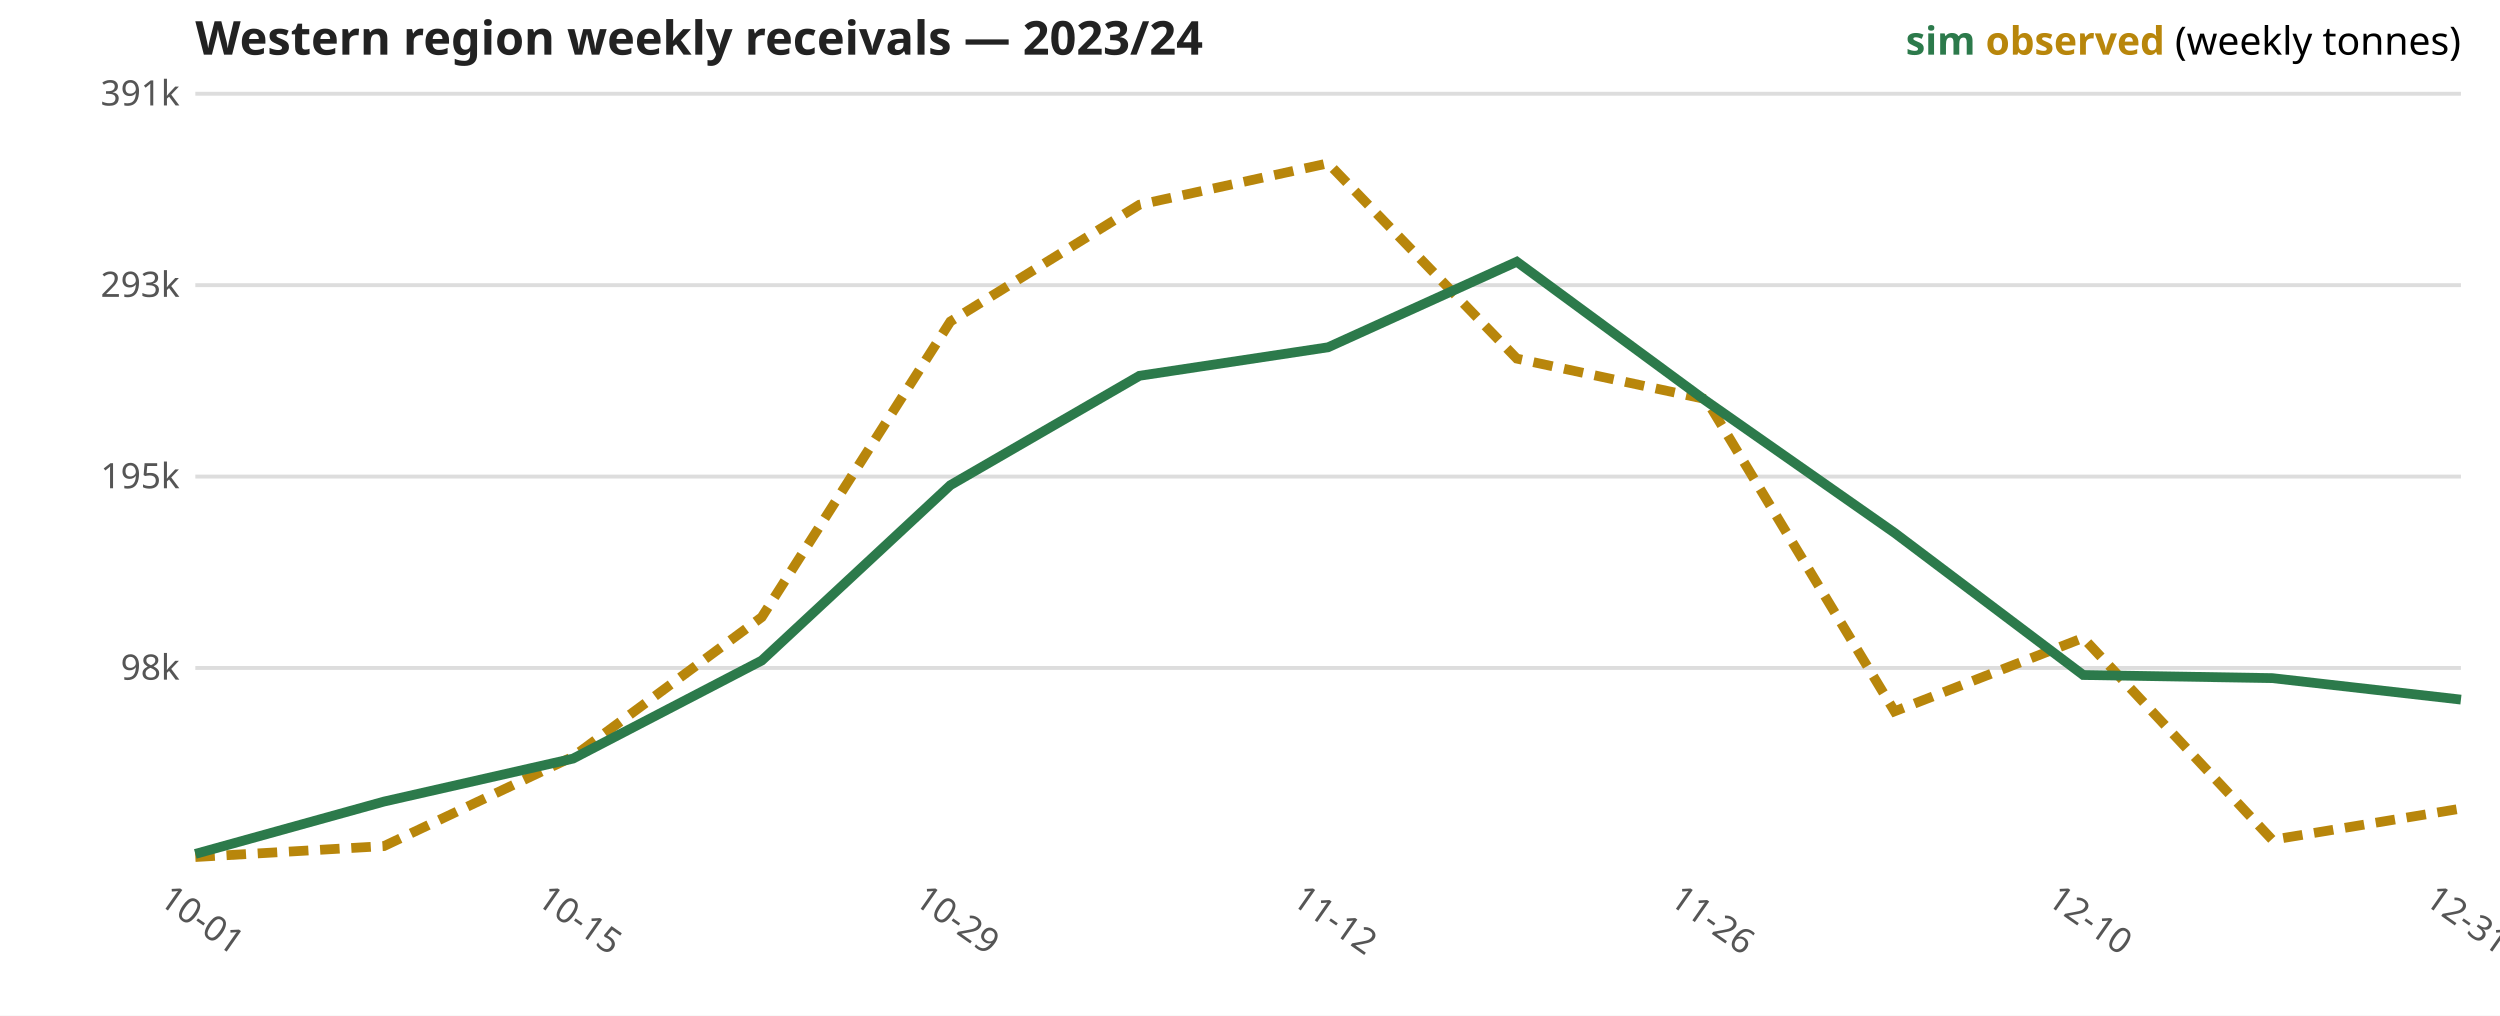
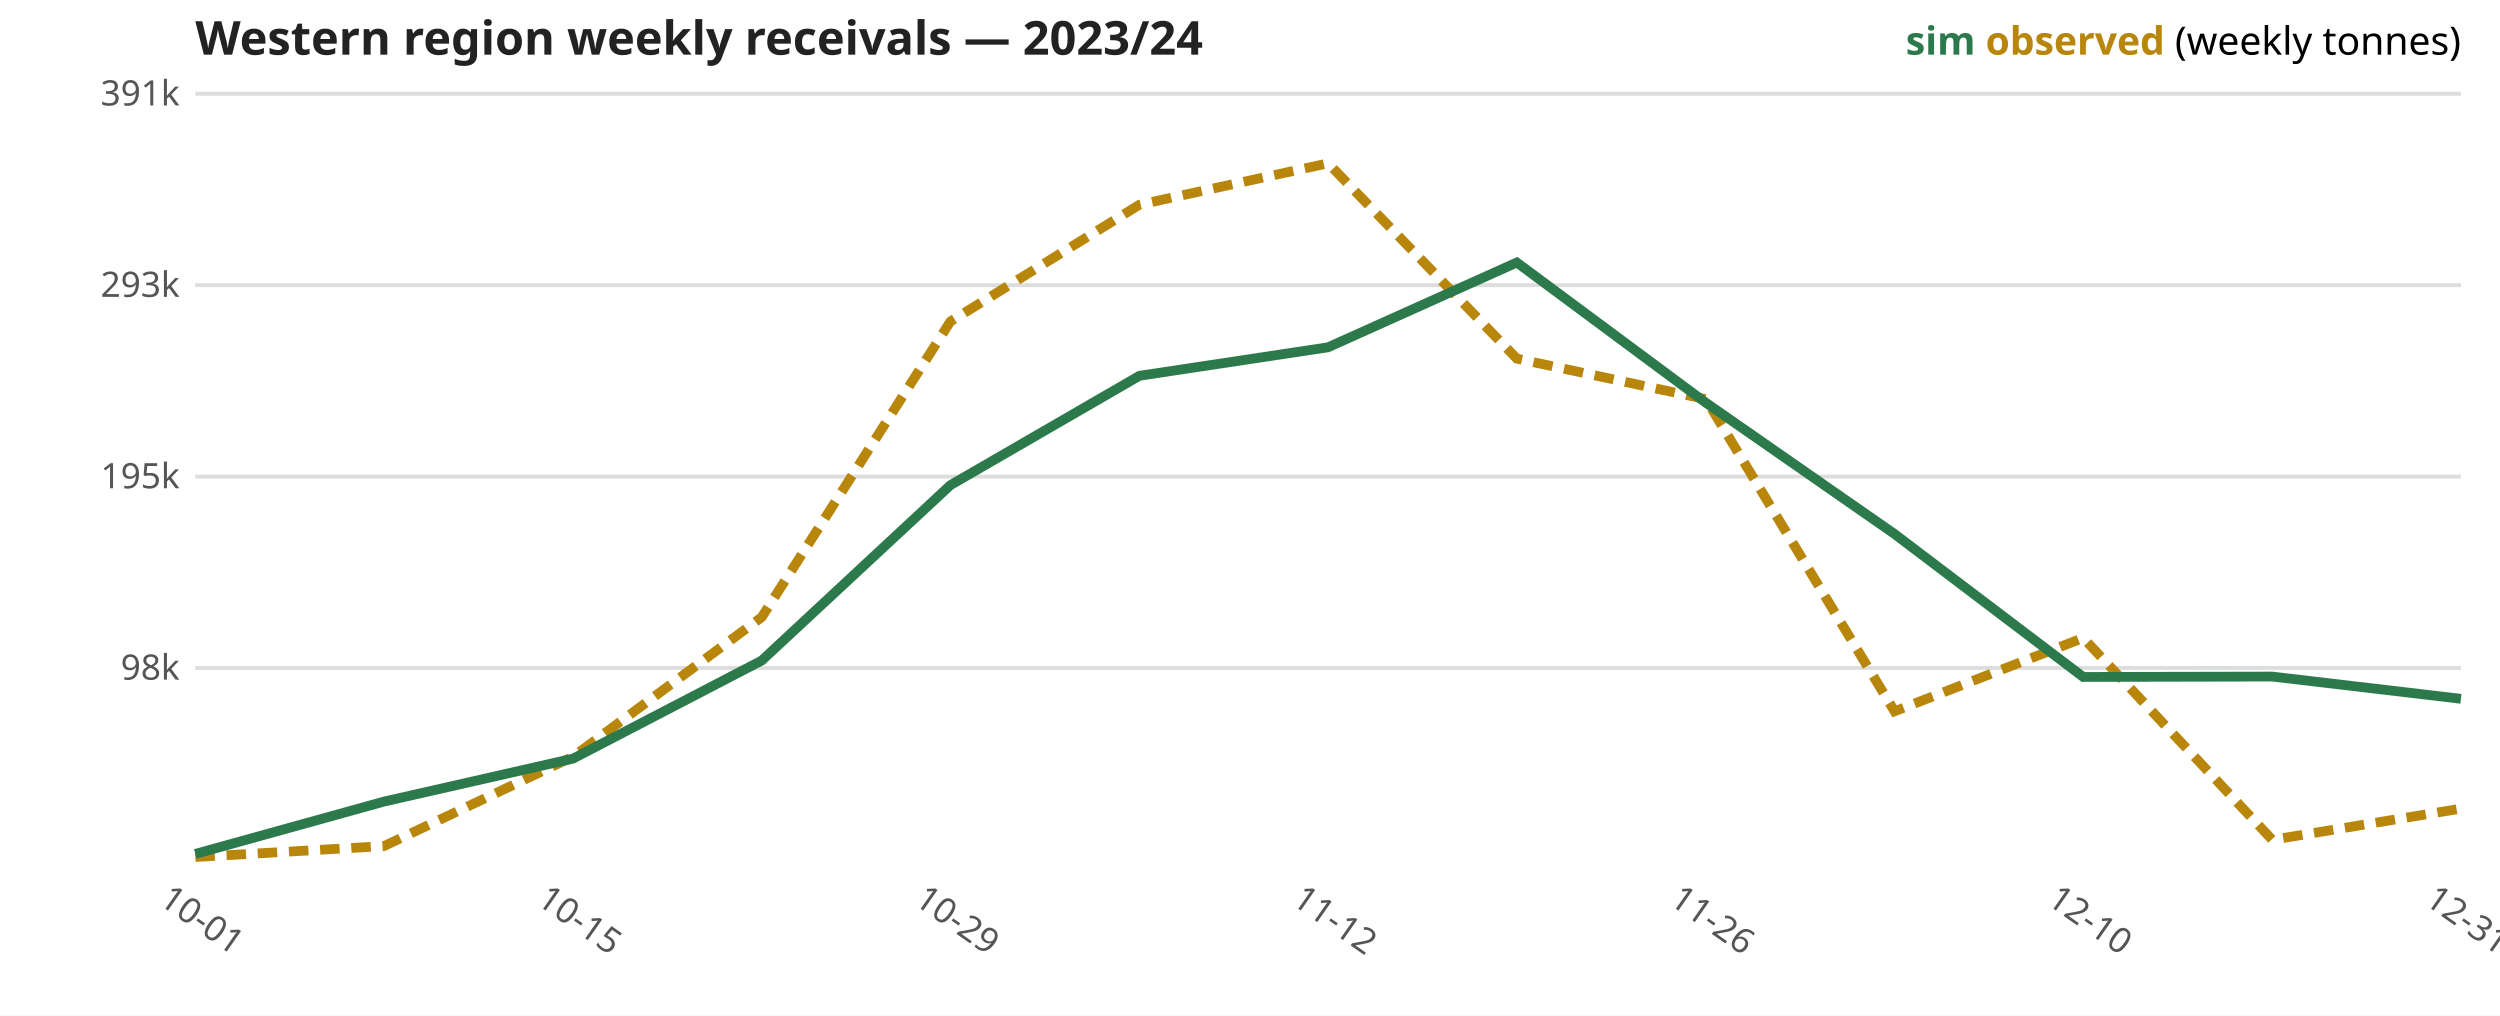
<svg xmlns="http://www.w3.org/2000/svg" viewBox="0 0 640 260" font-family="sans-serif">
  <rect width="640" height="260" fill="white" />
  <text x="50" y="14" font-size="12" font-weight="bold" fill="#222">Western region weekly receivals — 2023/24</text>
  <text x="630" y="14" font-size="10" text-anchor="end">
    <tspan fill="#2c7a4b" font-weight="bold">sim</tspan>
    <tspan fill="#b8860b" font-weight="bold">observed</tspan> (weekly tonnes)</text>
  <line x1="50" x2="630" y1="171" y2="171" stroke="#ddd" />
  <text x="46" y="174" font-size="9" text-anchor="end" fill="#555">98k</text>
  <line x1="50" x2="630" y1="122" y2="122" stroke="#ddd" />
  <text x="46" y="125" font-size="9" text-anchor="end" fill="#555">195k</text>
  <line x1="50" x2="630" y1="73" y2="73" stroke="#ddd" />
  <text x="46" y="76" font-size="9" text-anchor="end" fill="#555">293k</text>
  <line x1="50" x2="630" y1="24" y2="24" stroke="#ddd" />
  <text x="46" y="27" font-size="9" text-anchor="end" fill="#555">391k</text>
  <path d="M50.0,219.4L98.3,216.6L146.7,193.7L195.0,158.0L243.3,82.3L291.7,52.4L340.0,41.8L388.3,91.8L436.7,102.2L485.0,182.1L533.3,163.3L581.7,215.0L630.0,207.0" fill="none" stroke="#b8860b" stroke-width="2.5" stroke-dasharray="5 3" />
-   <path d="M50.0,218.6L98.3,205.2L146.7,194.2L195.0,169.1L243.3,124.2L291.7,96.2L340.0,88.9L388.3,67.0L436.7,102.6L485.0,136.4L533.3,172.8L581.7,173.6L630.0,179.1" fill="none" stroke="#2c7a4b" stroke-width="2.5" />
+   <path d="M50.0,218.6L98.3,205.2L146.7,194.2L195.0,169.1L243.3,124.2L291.7,96.2L340.0,88.9L388.3,67.2L436.7,103.1L485.0,136.7L533.3,173.3L581.7,173.2L630.0,178.9" fill="none" stroke="#2c7a4b" stroke-width="2.5" />
  <text x="50" y="238" font-size="9" text-anchor="middle" fill="#555" transform="rotate(35 50 238)">10-01</text>
  <text x="146.667" y="238" font-size="9" text-anchor="middle" fill="#555" transform="rotate(35 146.6667 238)">10-15</text>
  <text x="243.333" y="238" font-size="9" text-anchor="middle" fill="#555" transform="rotate(35 243.3333 238)">10-29</text>
  <text x="340" y="238" font-size="9" text-anchor="middle" fill="#555" transform="rotate(35 340 238)">11-12</text>
  <text x="436.667" y="238" font-size="9" text-anchor="middle" fill="#555" transform="rotate(35 436.6667 238)">11-26</text>
  <text x="533.333" y="238" font-size="9" text-anchor="middle" fill="#555" transform="rotate(35 533.3333 238)">12-10</text>
  <text x="630" y="238" font-size="9" text-anchor="middle" fill="#555" transform="rotate(35 630 238)">12-31</text>
</svg>
